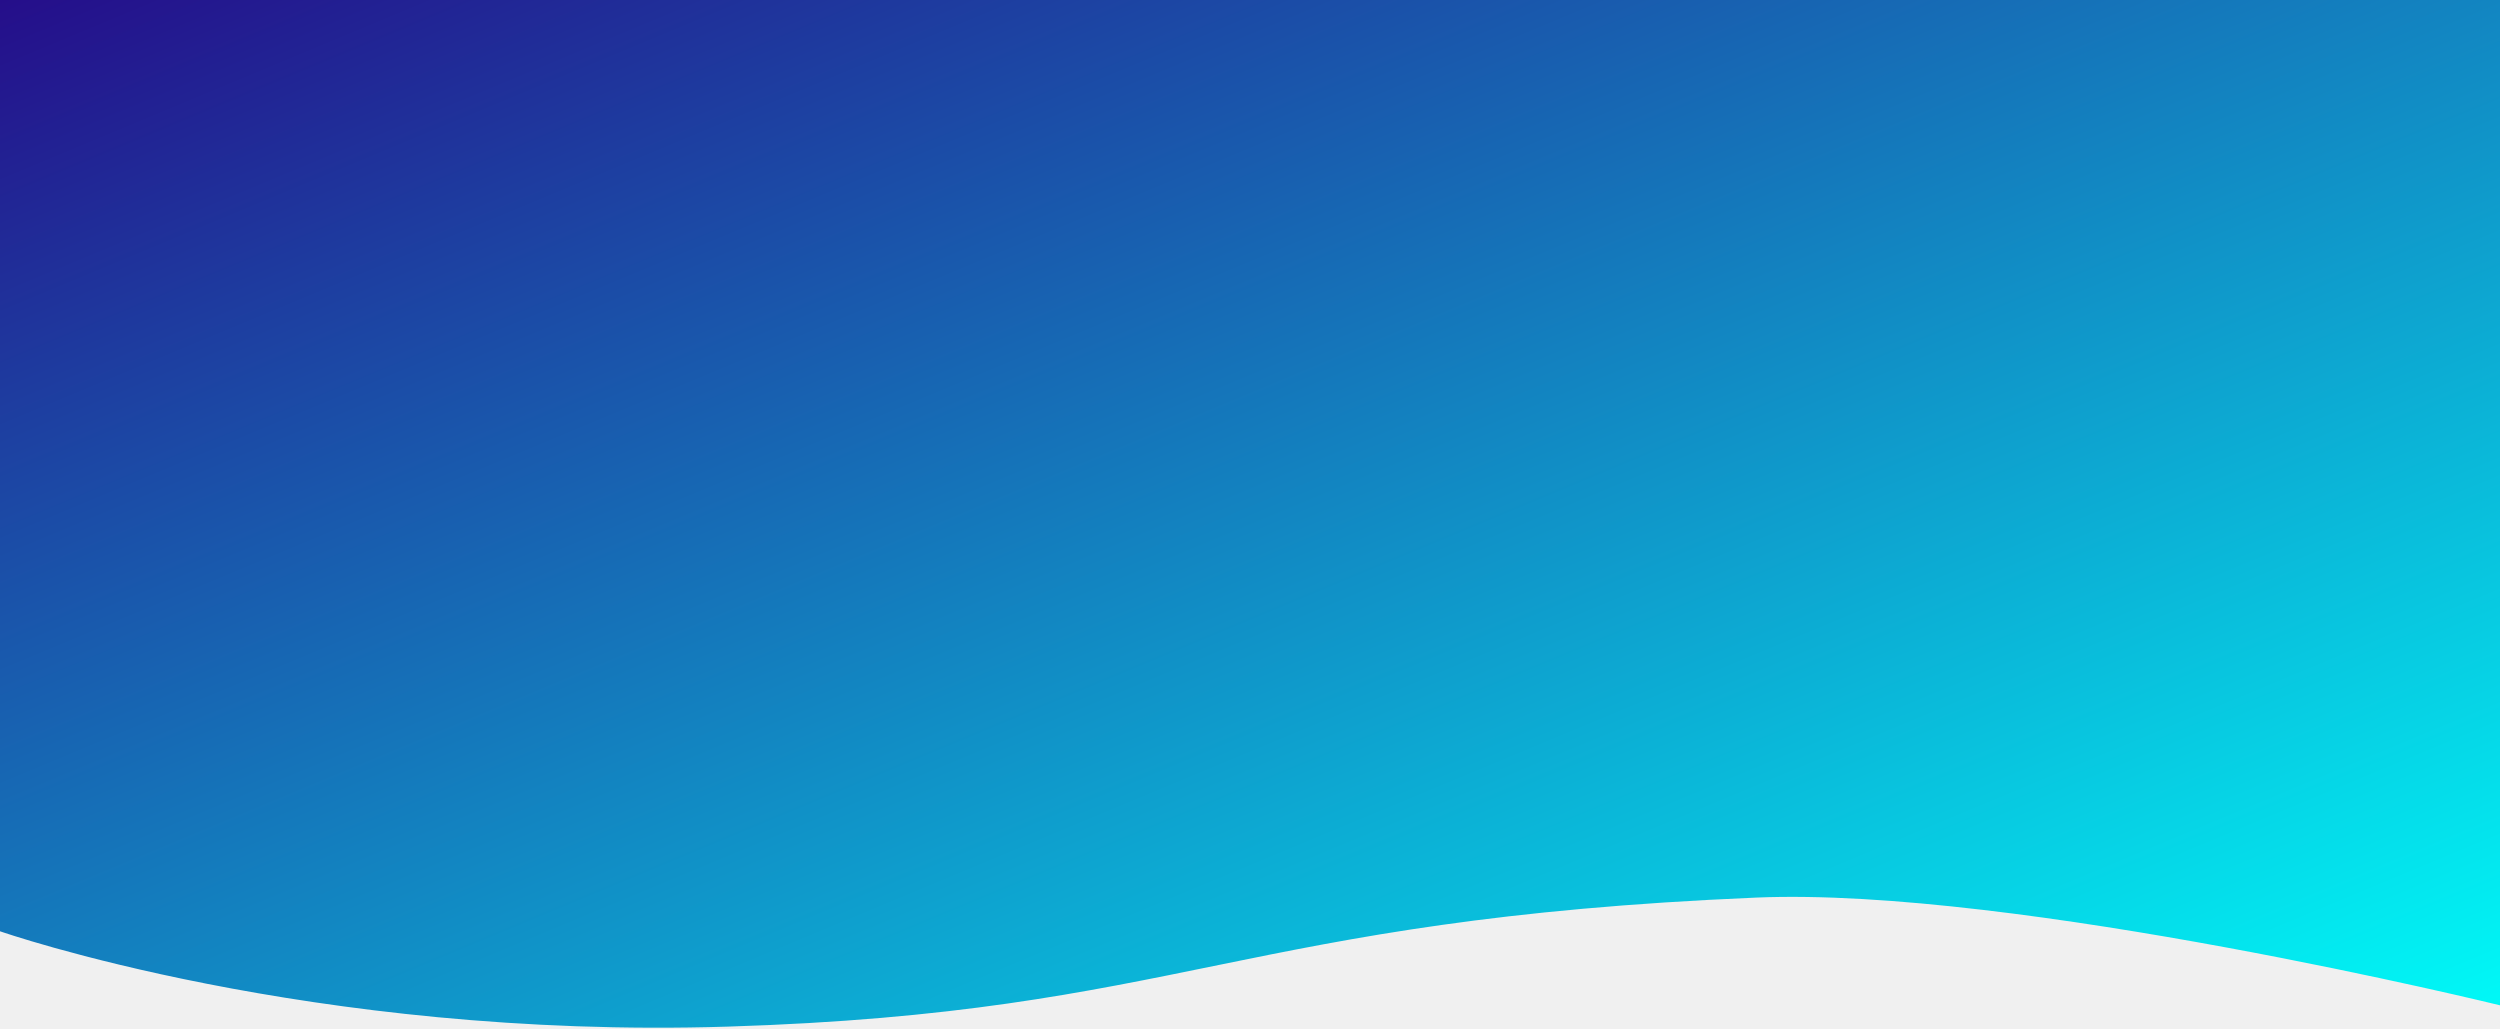
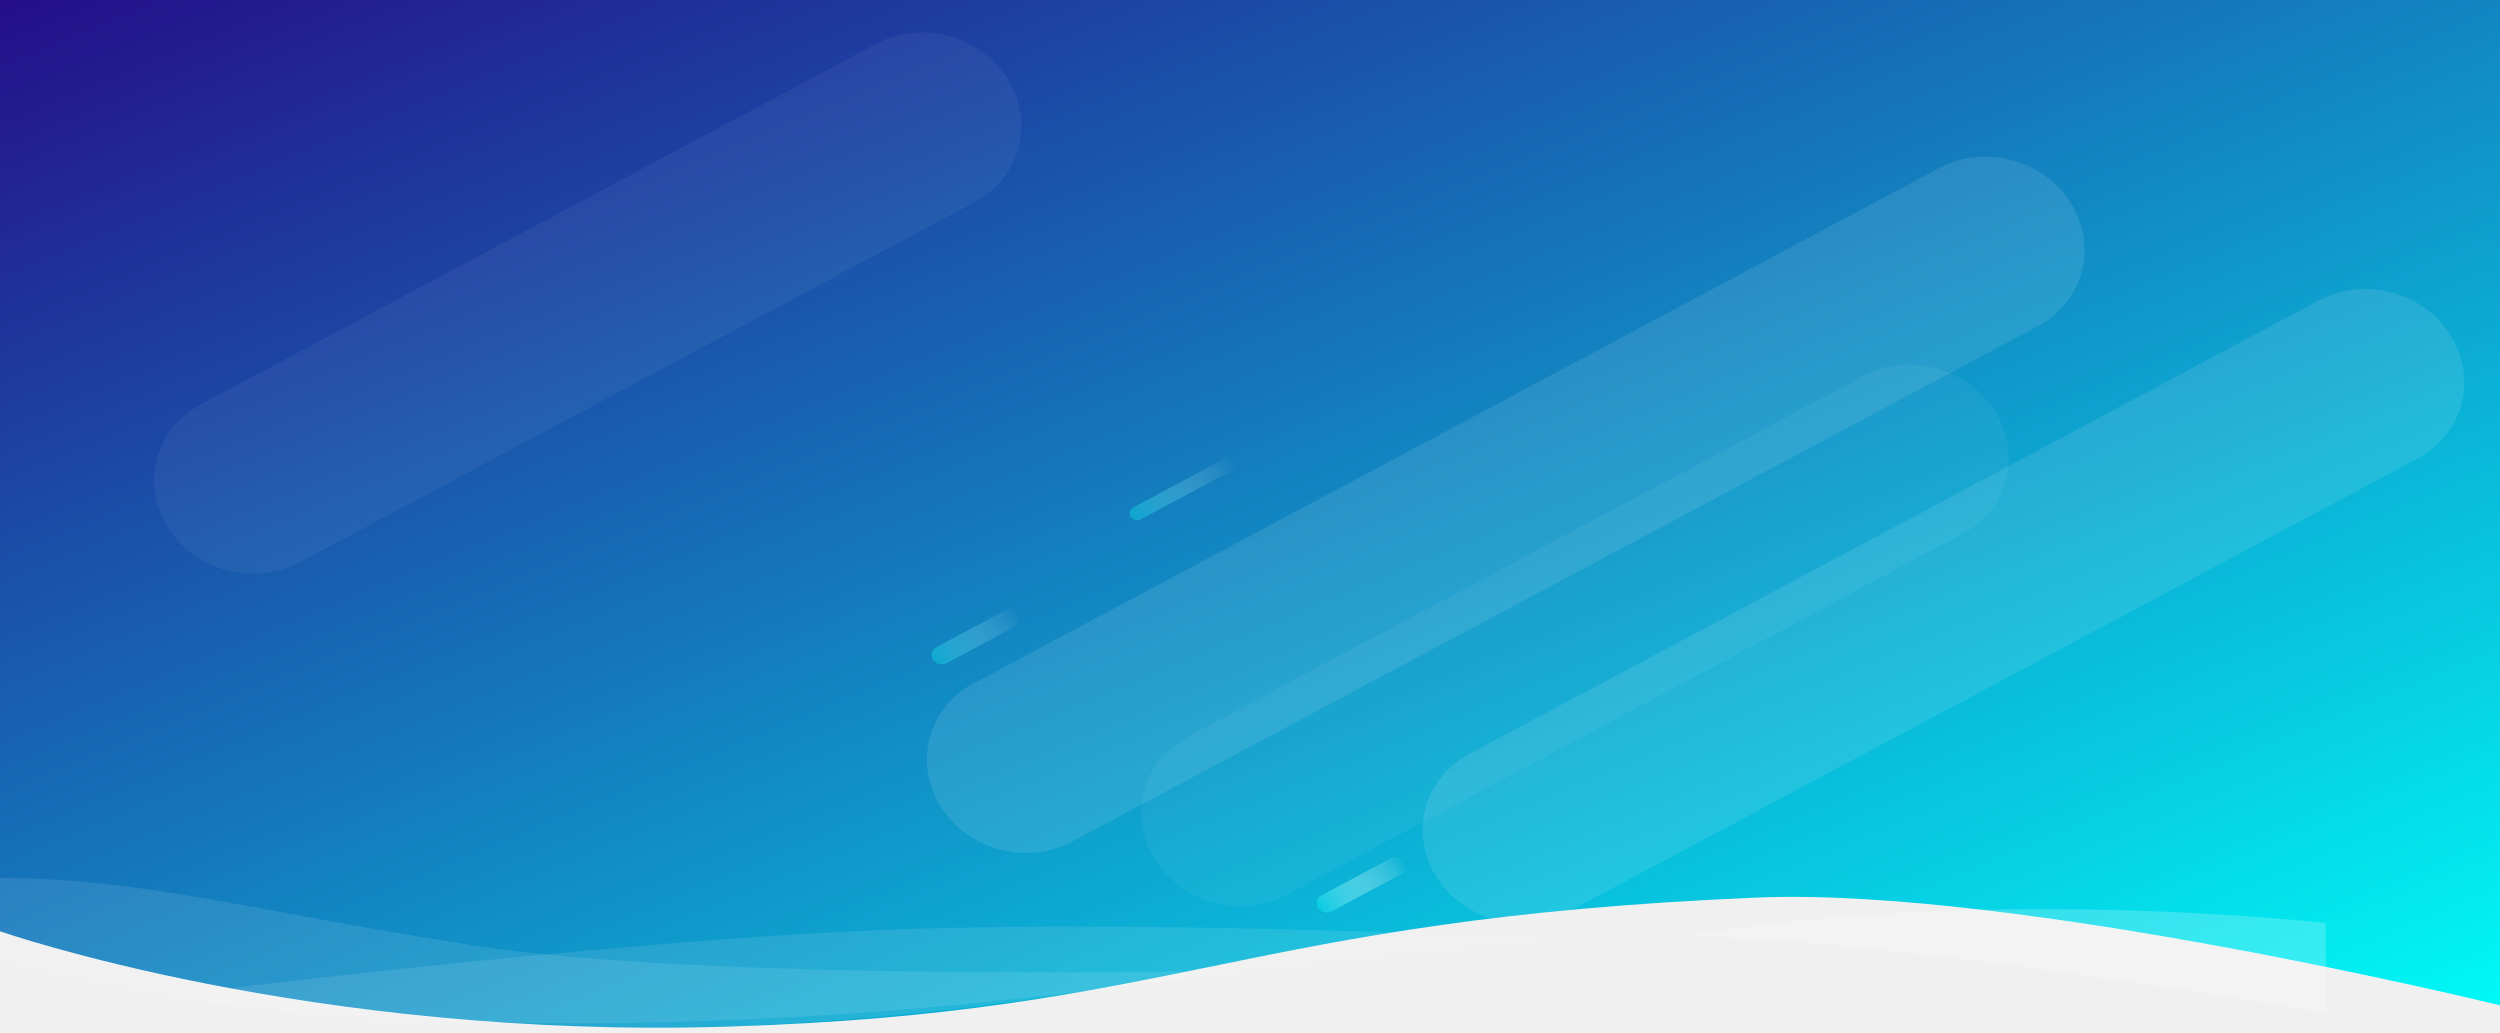
- <svg xmlns="http://www.w3.org/2000/svg" width="1920" height="790" viewBox="0 0 1920 790" fill="none">
-   <path fill-rule="evenodd" clip-rule="evenodd" d="M0 0H1920V772.078C1920 772.078 1548.22 680.911 1348.74 689.349C952.166 706.122 908.176 777.515 558.979 788.442C238.062 798.483 0 715.219 0 715.219V0Z" fill="url(#paint0_linear_0_3565)" />
+ <svg xmlns="http://www.w3.org/2000/svg" width="1920" height="793" viewBox="0 0 1920 793" fill="none">
+   <path fill-rule="evenodd" clip-rule="evenodd" d="M0 0H1920V772.078C1920 772.078 1548.22 680.911 1348.74 689.349C952.166 706.122 908.176 777.515 558.979 788.442C238.063 798.483 0 715.219 0 715.219V0Z" fill="url(#paint0_linear_0_3564)" />
+   <rect opacity="0.1" width="983.896" height="143.129" rx="71.564" transform="matrix(0.882205 -0.470866 0.52971 0.848179 684.481 558.619)" fill="white" />
+   <rect opacity="0.5" width="89.311" height="10.735" rx="5.367" transform="matrix(0.882205 -0.470866 0.52971 0.848179 865.583 392.25)" fill="url(#paint1_linear_0_3564)" />
+   <rect opacity="0.5" width="74.426" height="14.569" rx="7.284" transform="matrix(0.882205 -0.470866 0.52971 0.848179 712.677 500.44)" fill="url(#paint2_linear_0_3564)" />
+   <rect width="74.426" height="14.569" rx="7.284" transform="matrix(0.882205 -0.470866 0.52971 0.848179 1008.36 691.083)" fill="url(#paint3_linear_0_3564)" />
+   <rect opacity="0.05" width="731.191" height="143.129" rx="71.564" transform="matrix(0.882205 -0.470866 0.52971 0.848179 90.98 344.293)" fill="white" />
+   <rect opacity="0.1" width="882.969" height="143.129" rx="71.564" transform="matrix(0.882205 -0.470866 0.52971 0.848179 1065.22 612.736)" fill="white" />
+   <rect opacity="0.05" width="731.191" height="143.129" rx="71.564" transform="matrix(0.882205 -0.470866 0.52971 0.848179 849.147 599.419)" fill="white" />
+   <path opacity="0.1" fill-rule="evenodd" clip-rule="evenodd" d="M0 674.262C112.555 675.061 183.496 697.698 362.134 725.906C540.773 754.115 941.591 745.578 941.591 745.578C941.591 745.578 402.569 840.642 0 738.889" fill="white" />
+   <path opacity="0.1" fill-rule="evenodd" clip-rule="evenodd" d="M124.682 765.17C124.682 765.17 455.11 723.189 678.711 714.21C902.311 705.231 1216.09 722.394 1216.09 722.394C1216.09 722.394 1126.82 723.749 766.242 770.802C405.661 817.855 124.682 765.17 124.682 765.17Z" fill="white" />
+   <path opacity="0.2" fill-rule="evenodd" clip-rule="evenodd" d="M1297.91 718.697C1403.28 699.409 1587.45 689.282 1786.1 708.773V777.753C1786.1 777.753 1473.38 723.245 1297.91 718.697Z" fill="white" />
  <defs>
-     <linearGradient id="paint0_linear_0_3565" x1="-945.879" y1="394.761" x2="-384.564" y2="1739.72" gradientUnits="userSpaceOnUse">
+     <linearGradient id="paint0_linear_0_3564" x1="-945.879" y1="394.761" x2="-384.564" y2="1739.72" gradientUnits="userSpaceOnUse">
      <stop stop-color="#250E8A" />
      <stop offset="1" stop-color="#00F9F7" />
    </linearGradient>
+     <linearGradient id="paint1_linear_0_3564" x1="89.311" y1="0" x2="0" y2="0" gradientUnits="userSpaceOnUse">
+       <stop stop-color="white" stop-opacity="0.01" />
+       <stop offset="1" stop-color="#06CCE2" />
+       <stop offset="1" stop-color="white" />
+     </linearGradient>
+     <linearGradient id="paint2_linear_0_3564" x1="74.426" y1="0" x2="0" y2="0" gradientUnits="userSpaceOnUse">
+       <stop stop-color="white" stop-opacity="0.01" />
+       <stop offset="1" stop-color="#06CCE2" />
+       <stop offset="1" stop-color="white" />
+     </linearGradient>
+     <linearGradient id="paint3_linear_0_3564" x1="74.426" y1="0" x2="0" y2="0" gradientUnits="userSpaceOnUse">
+       <stop stop-color="white" stop-opacity="0.01" />
+       <stop offset="1" stop-color="#06CCE2" />
+       <stop offset="1" stop-color="white" />
+     </linearGradient>
  </defs>
</svg>
